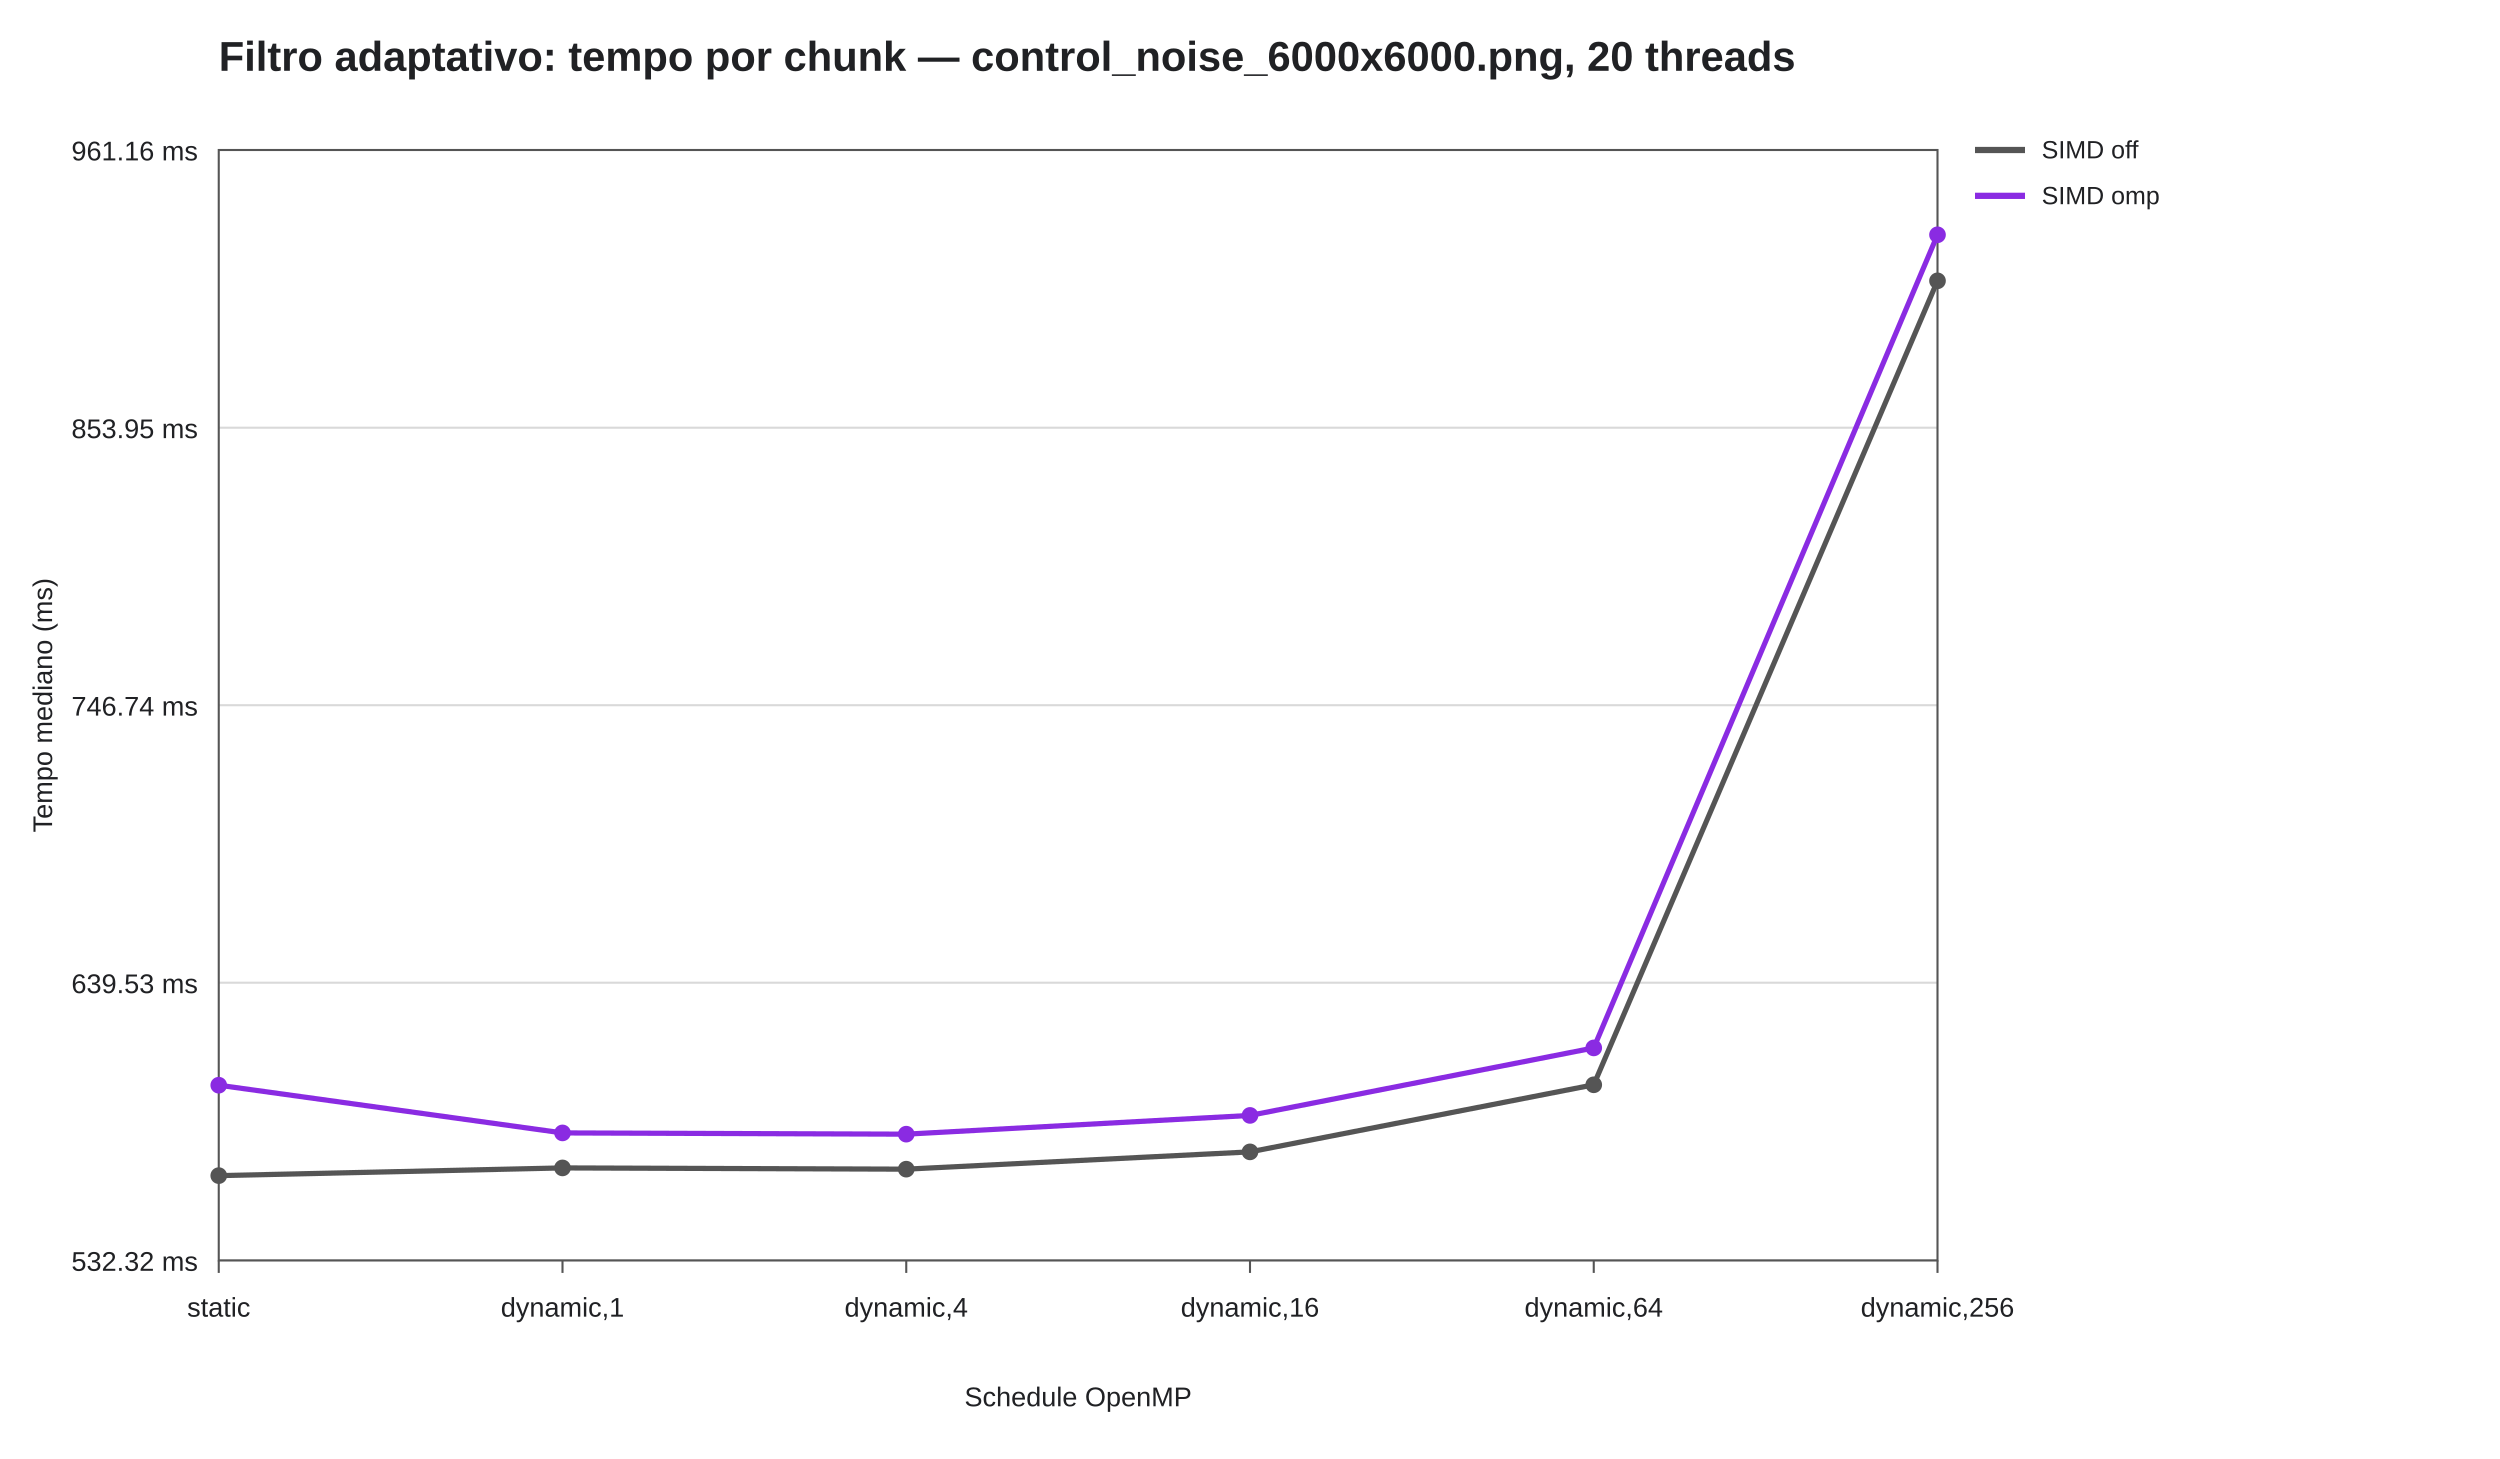
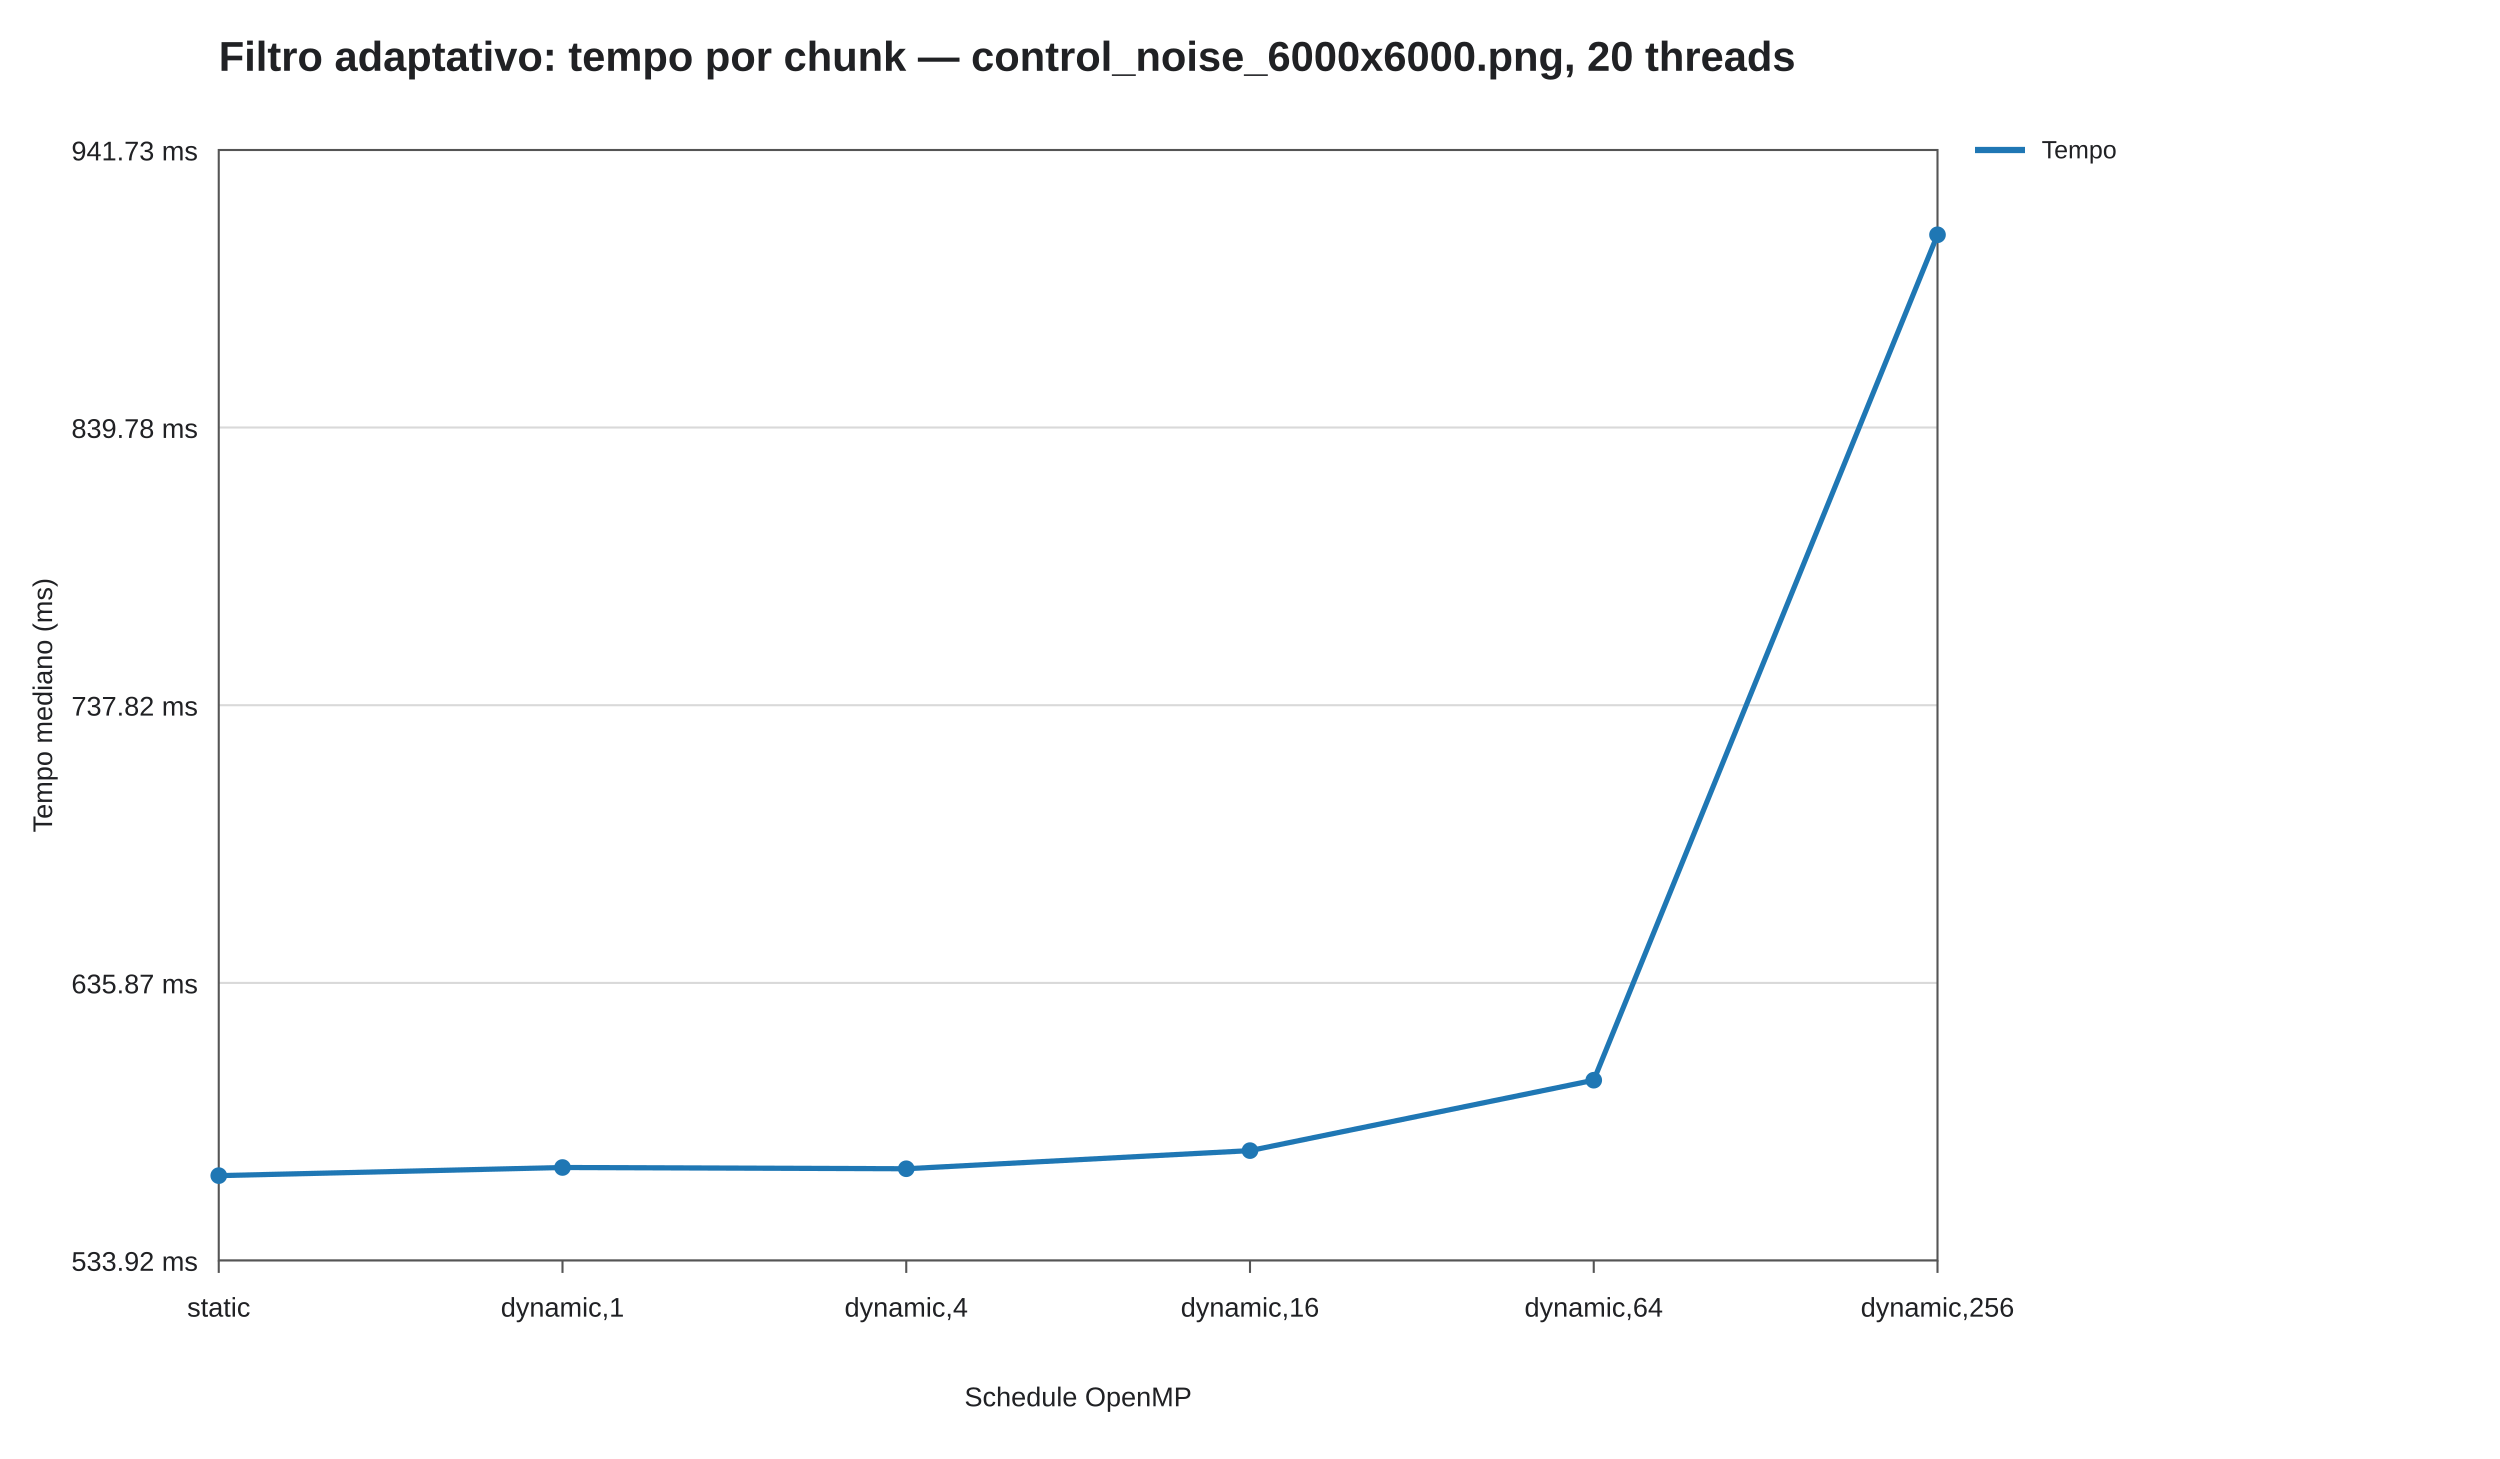
<svg xmlns="http://www.w3.org/2000/svg" width="1200" height="700" viewBox="0 0 1200 700" role="img" aria-label="Filtro adaptativo: tempo por chunk — control_noise_6000x6000.png, 20 threads">
  <style>text{font-family:Arial,sans-serif;fill:#202124}.axis{font-size:13px}.small{font-size:12px}.title{font-size:20px;font-weight:700}.legend{font-size:12px}.grid{stroke:#d9d9d9;stroke-width:1}.frame{fill:none;stroke:#555;stroke-width:1}.note{font-size:11px;fill:#555}</style>
  <text class="title" x="105" y="34">Filtro adaptativo: tempo por chunk — control_noise_6000x6000.png, 20 threads</text>
  <line class="grid" x1="105" x2="930" y1="605.0" y2="605.0" />
-   <text class="axis" text-anchor="end" x="95" y="610.0">532.32 ms</text>
-   <line class="grid" x1="105" x2="930" y1="471.7" y2="471.7" />
-   <text class="axis" text-anchor="end" x="95" y="476.7">639.53 ms</text>
+   <text class="axis" text-anchor="end" x="95" y="610.0">533.92 ms</text>
+   <line class="grid" x1="105" x2="930" y1="471.8" y2="471.8" />
+   <text class="axis" text-anchor="end" x="95" y="476.8">635.87 ms</text>
  <line class="grid" x1="105" x2="930" y1="338.5" y2="338.5" />
-   <text class="axis" text-anchor="end" x="95" y="343.5">746.74 ms</text>
-   <line class="grid" x1="105" x2="930" y1="205.3" y2="205.3" />
-   <text class="axis" text-anchor="end" x="95" y="210.3">853.95 ms</text>
+   <text class="axis" text-anchor="end" x="95" y="343.5">737.82 ms</text>
+   <line class="grid" x1="105" x2="930" y1="205.2" y2="205.2" />
+   <text class="axis" text-anchor="end" x="95" y="210.2">839.78 ms</text>
  <line class="grid" x1="105" x2="930" y1="72.0" y2="72.0" />
-   <text class="axis" text-anchor="end" x="95" y="77.0">961.16 ms</text>
+   <text class="axis" text-anchor="end" x="95" y="77.0">941.73 ms</text>
  <rect class="frame" x="105" y="72" width="825" height="533" />
  <line class="frame" x1="105.0" x2="105.0" y1="605" y2="611" />
  <text class="axis" text-anchor="middle" x="105.0" y="632">static</text>
  <line class="frame" x1="270.0" x2="270.0" y1="605" y2="611" />
  <text class="axis" text-anchor="middle" x="270.0" y="632">dynamic,1</text>
  <line class="frame" x1="435.0" x2="435.0" y1="605" y2="611" />
  <text class="axis" text-anchor="middle" x="435.0" y="632">dynamic,4</text>
  <line class="frame" x1="600.0" x2="600.0" y1="605" y2="611" />
  <text class="axis" text-anchor="middle" x="600.0" y="632">dynamic,16</text>
  <line class="frame" x1="765.0" x2="765.0" y1="605" y2="611" />
  <text class="axis" text-anchor="middle" x="765.0" y="632">dynamic,64</text>
  <line class="frame" x1="930.0" x2="930.0" y1="605" y2="611" />
  <text class="axis" text-anchor="middle" x="930.0" y="632">dynamic,256</text>
-   <polyline points="105.0,564.3 270.0,560.6 435.0,561.2 600.0,552.9 765.0,520.7 930.0,134.8" fill="none" stroke="#555555" stroke-width="2.5" />
-   <circle cx="105.0" cy="564.3" r="4" fill="#555555" />
-   <circle cx="270.0" cy="560.6" r="4" fill="#555555" />
-   <circle cx="435.0" cy="561.2" r="4" fill="#555555" />
-   <circle cx="600.0" cy="552.9" r="4" fill="#555555" />
-   <circle cx="765.0" cy="520.7" r="4" fill="#555555" />
-   <circle cx="930.0" cy="134.8" r="4" fill="#555555" />
-   <line x1="948" x2="972" y1="72" y2="72" stroke="#555555" stroke-width="3" />
-   <text class="legend" x="980" y="76">SIMD off</text>
-   <polyline points="105.0,520.9 270.0,543.8 435.0,544.4 600.0,535.4 765.0,503.0 930.0,112.7" fill="none" stroke="#8a2be2" stroke-width="2.5" />
-   <circle cx="105.0" cy="520.9" r="4" fill="#8a2be2" />
-   <circle cx="270.0" cy="543.8" r="4" fill="#8a2be2" />
-   <circle cx="435.0" cy="544.4" r="4" fill="#8a2be2" />
-   <circle cx="600.0" cy="535.4" r="4" fill="#8a2be2" />
-   <circle cx="765.0" cy="503.0" r="4" fill="#8a2be2" />
-   <circle cx="930.0" cy="112.7" r="4" fill="#8a2be2" />
-   <line x1="948" x2="972" y1="94" y2="94" stroke="#8a2be2" stroke-width="3" />
-   <text class="legend" x="980" y="98">SIMD omp</text>
+   <polyline points="105.0,564.3 270.0,560.4 435.0,561.0 600.0,552.3 765.0,518.5 930.0,112.7" fill="none" stroke="#1f77b4" stroke-width="2.5" />
+   <circle cx="105.0" cy="564.3" r="4" fill="#1f77b4" />
+   <circle cx="270.0" cy="560.4" r="4" fill="#1f77b4" />
+   <circle cx="435.0" cy="561.0" r="4" fill="#1f77b4" />
+   <circle cx="600.0" cy="552.3" r="4" fill="#1f77b4" />
+   <circle cx="765.0" cy="518.5" r="4" fill="#1f77b4" />
+   <circle cx="930.0" cy="112.7" r="4" fill="#1f77b4" />
+   <line x1="948" x2="972" y1="72" y2="72" stroke="#1f77b4" stroke-width="3" />
+   <text class="legend" x="980" y="76">Tempo</text>
  <text class="axis" text-anchor="middle" x="517.5" y="675">Schedule OpenMP</text>
  <text class="axis" text-anchor="middle" transform="translate(25 338.5) rotate(-90)">Tempo mediano (ms)</text>
</svg>
